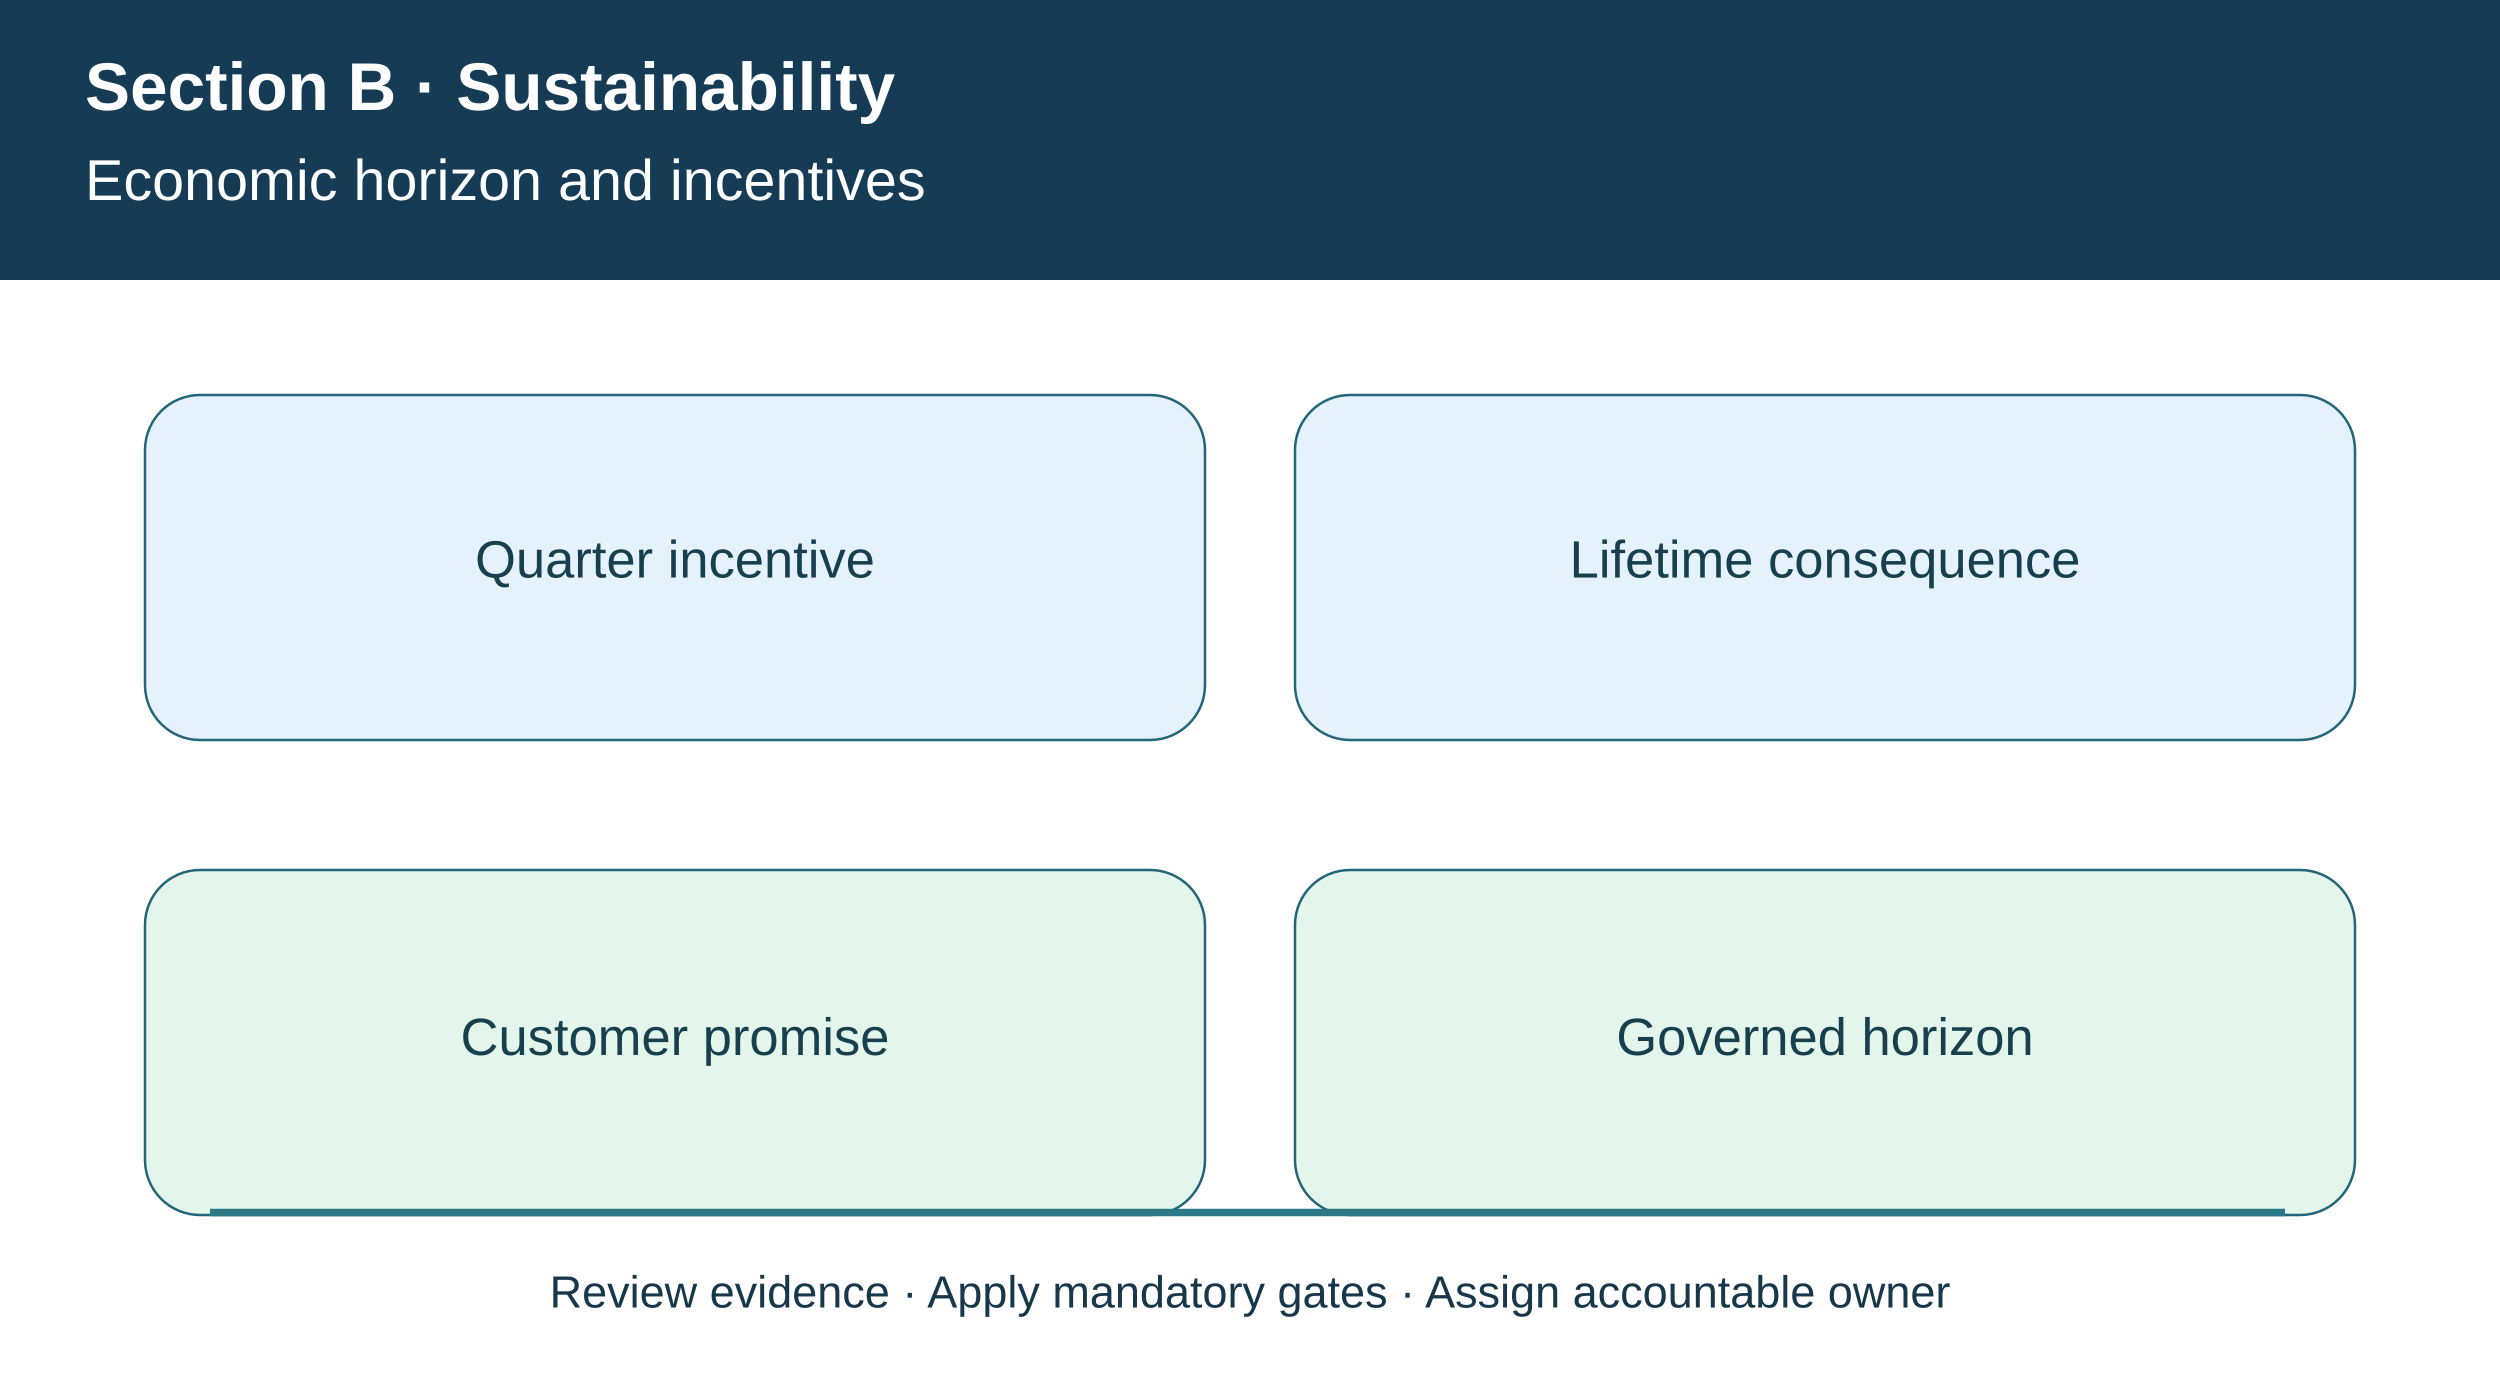
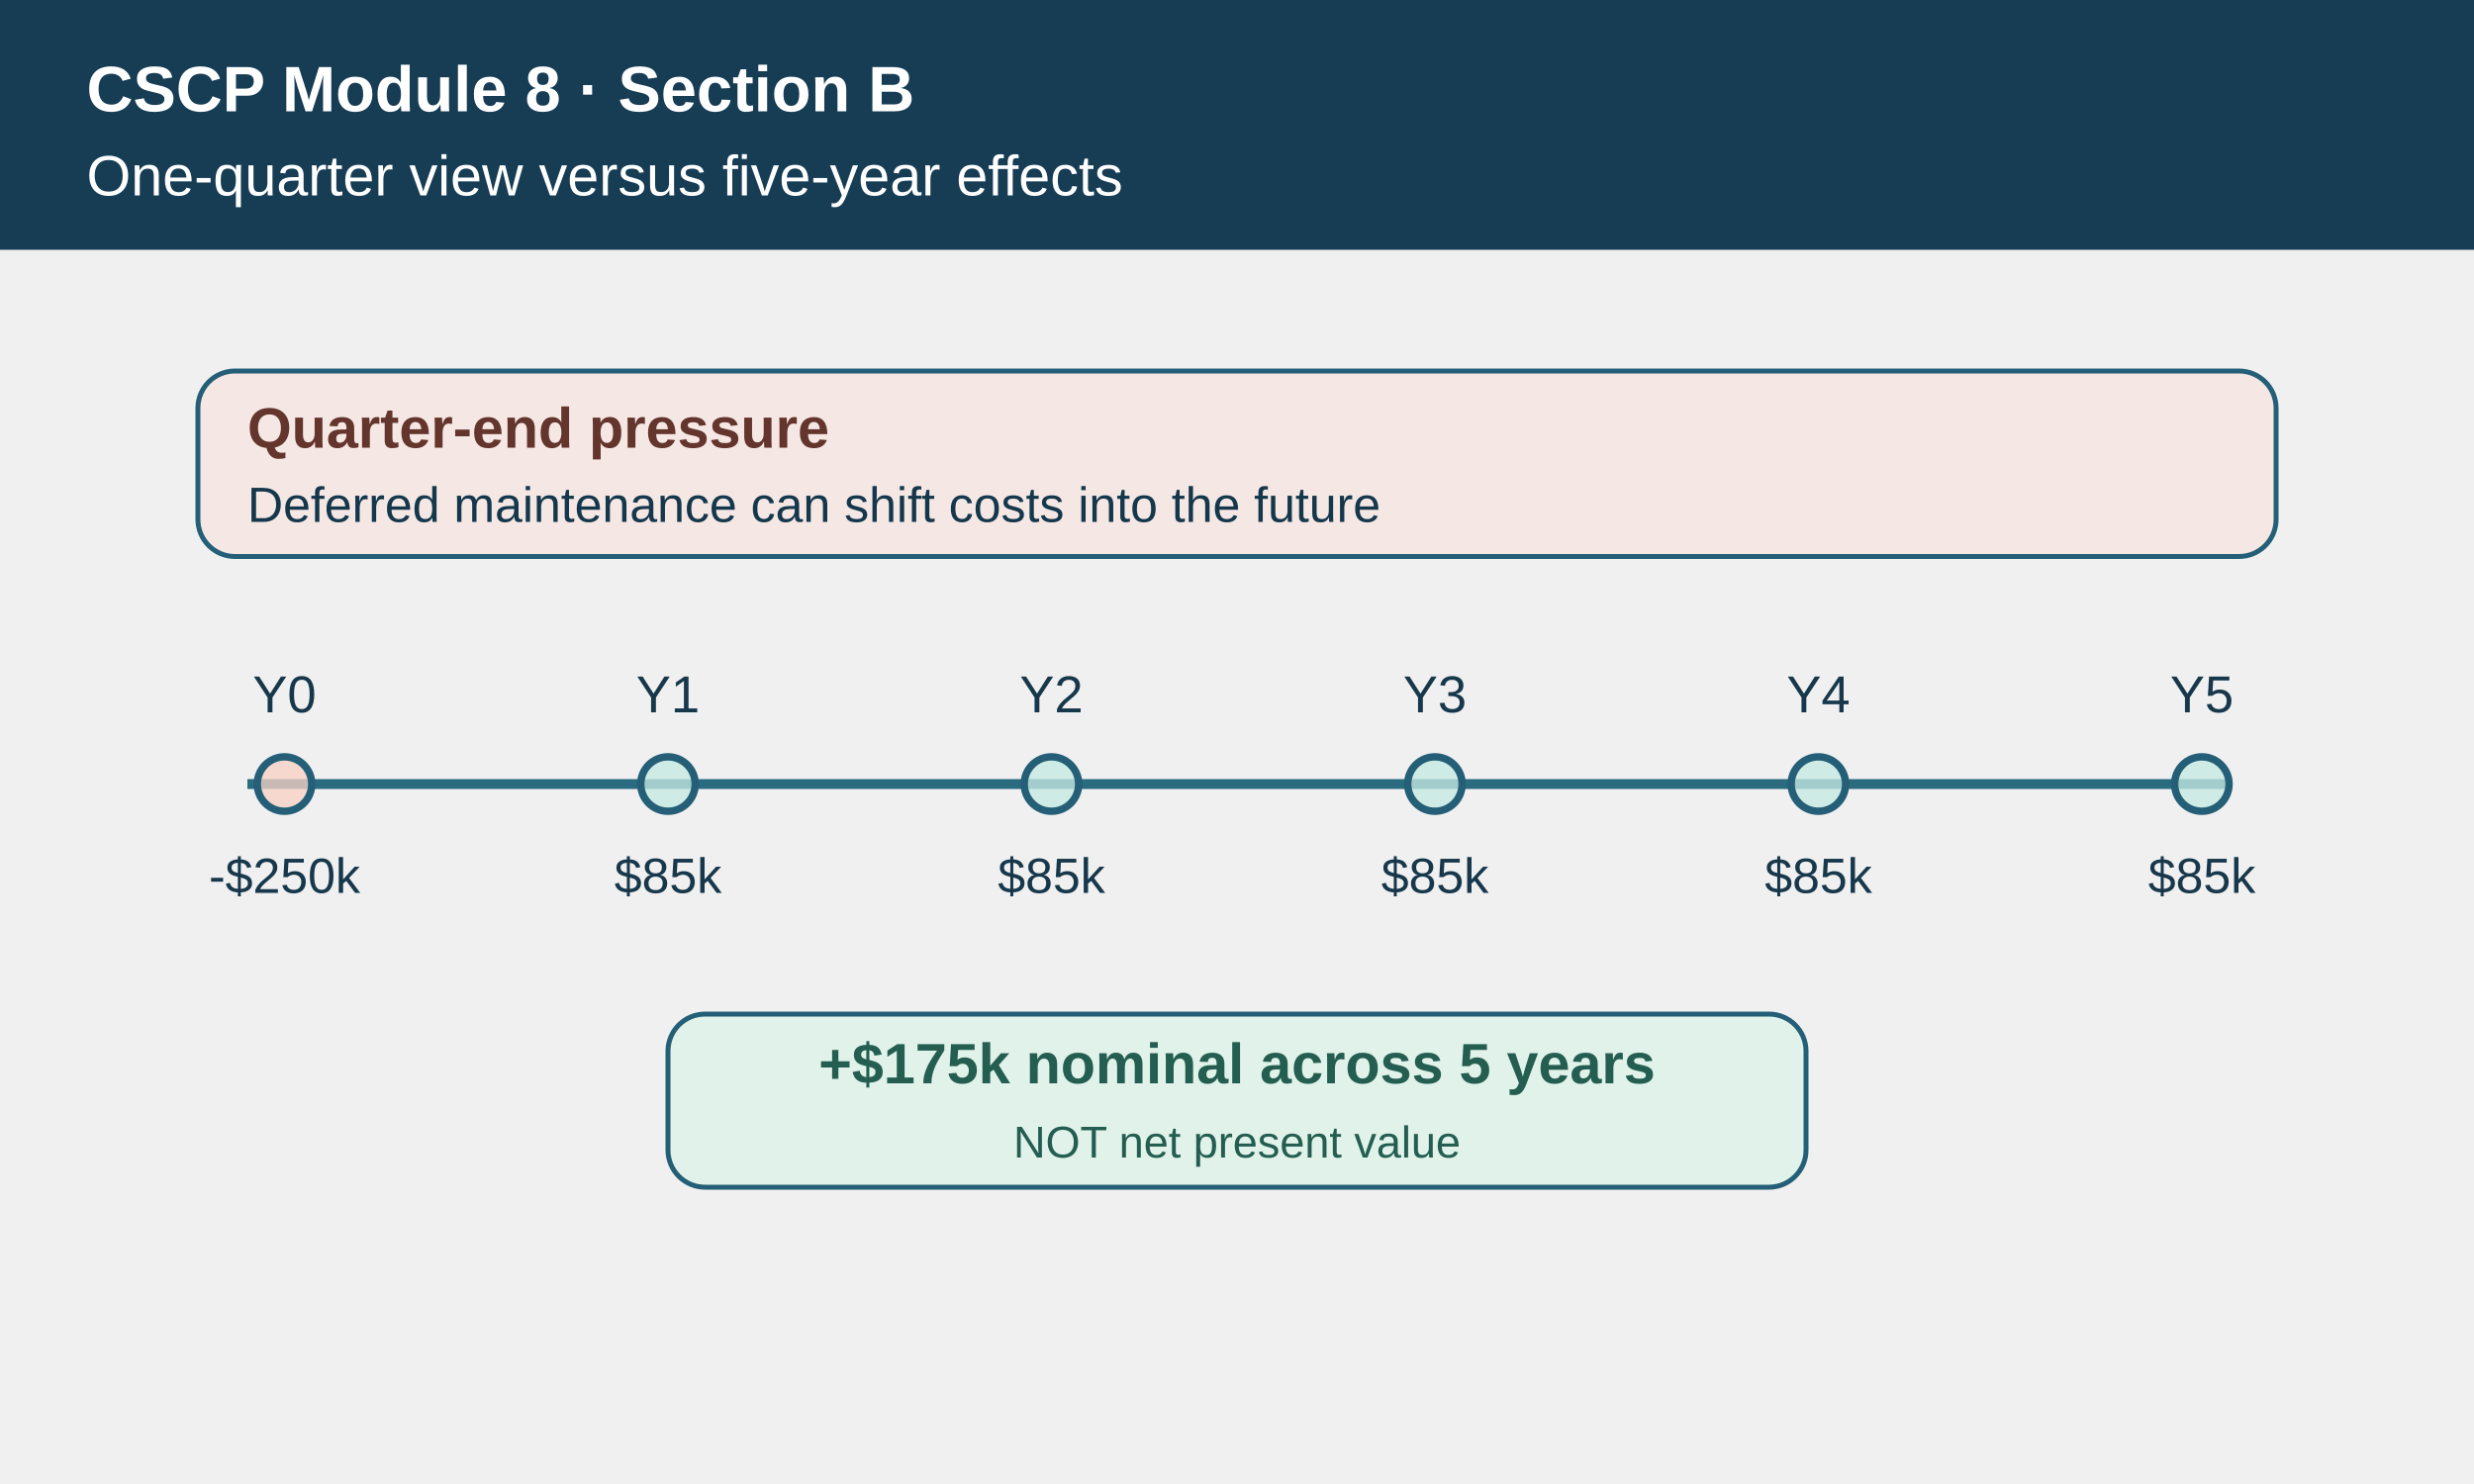
- <svg xmlns="http://www.w3.org/2000/svg" width="1000" height="560" viewBox="0 0 1000 560" role="img" aria-labelledby="title desc">
-   <rect x="0" y="0" width="1000" height="560" fill="#fff" />
-   <rect x="0" y="0" width="1000" height="112" fill="#163c55" />
-   <text x="34" y="44" font-family="Arial" font-size="27" font-weight="bold" fill="#fff">Section B · Sustainability</text>
-   <text x="34" y="80" font-family="Arial" font-size="23" fill="#fff">Economic horizon and incentives</text>
-   <g font-family="Arial">
-     <rect x="58" y="158" width="424" height="138" rx="22" fill="#e5f2fc" stroke="#246579" />
-     <text x="270" y="231" text-anchor="middle" font-size="21" fill="#183f4e">Quarter incentive</text>
-     <rect x="518" y="158" width="424" height="138" rx="22" fill="#e5f2fc" stroke="#246579" />
-     <text x="730" y="231" text-anchor="middle" font-size="21" fill="#183f4e">Lifetime consequence</text>
-     <rect x="58" y="348" width="424" height="138" rx="22" fill="#e4f5eb" stroke="#246579" />
-     <text x="270" y="422" text-anchor="middle" font-size="21" fill="#183f4e">Customer promise</text>
-     <rect x="518" y="348" width="424" height="138" rx="22" fill="#e4f5eb" stroke="#246579" />
-     <text x="730" y="422" text-anchor="middle" font-size="21" fill="#183f4e">Governed horizon</text>
+ <svg xmlns="http://www.w3.org/2000/svg" width="1000" height="600" viewBox="0 0 1000 600" role="img" aria-labelledby="title desc">
+   <rect x="0" y="0" width="1000" height="100" fill="#173d55" stroke="#173d55" stroke-width="2" rx="0" />
+   <text x="35" y="45" fill="#ffffff" font-family="Arial, sans-serif" text-anchor="start" font-size="26" font-weight="700">CSCP Module 8 · Section B</text>
+   <text x="35" y="79" fill="#ffffff" font-family="Arial, sans-serif" text-anchor="start" font-size="23" font-weight="400">One-quarter view versus five-year effects</text>
+   <g>
+     <rect x="80" y="150" width="840" height="75" fill="#f5e8e4" stroke="#245f77" stroke-width="2" rx="15" />
+     <text x="100" y="181" fill="#64352c" font-family="Arial, sans-serif" text-anchor="start" font-size="23" font-weight="700">Quarter-end pressure</text>
+     <text x="100" y="211" fill="#15374c" font-family="Arial, sans-serif" text-anchor="start" font-size="20" font-weight="400">Deferred maintenance can shift costs into the future</text>
+     <line x1="100" y1="317" x2="900" y2="317" stroke="#2a6b80" stroke-width="4" />
+     <circle cx="115" cy="317" r="11" fill="#f7d1c4" fill-opacity=".78" stroke="#245f77" stroke-width="3" />
+     <text x="115" y="288" fill="#17374b" font-family="Arial, sans-serif" text-anchor="middle" font-size="21" font-weight="400">Y0</text>
+     <text x="115" y="361" fill="#17374b" font-family="Arial, sans-serif" text-anchor="middle" font-size="20" font-weight="400">-$250k</text>
+     <circle cx="270" cy="317" r="11" fill="#c5e9e1" fill-opacity=".78" stroke="#245f77" stroke-width="3" />
+     <text x="270" y="288" fill="#17374b" font-family="Arial, sans-serif" text-anchor="middle" font-size="21" font-weight="400">Y1</text>
+     <text x="270" y="361" fill="#17374b" font-family="Arial, sans-serif" text-anchor="middle" font-size="20" font-weight="400">$85k</text>
+     <circle cx="425" cy="317" r="11" fill="#c5e9e1" fill-opacity=".78" stroke="#245f77" stroke-width="3" />
+     <text x="425" y="288" fill="#17374b" font-family="Arial, sans-serif" text-anchor="middle" font-size="21" font-weight="400">Y2</text>
+     <text x="425" y="361" fill="#17374b" font-family="Arial, sans-serif" text-anchor="middle" font-size="20" font-weight="400">$85k</text>
+     <circle cx="580" cy="317" r="11" fill="#c5e9e1" fill-opacity=".78" stroke="#245f77" stroke-width="3" />
+     <text x="580" y="288" fill="#17374b" font-family="Arial, sans-serif" text-anchor="middle" font-size="21" font-weight="400">Y3</text>
+     <text x="580" y="361" fill="#17374b" font-family="Arial, sans-serif" text-anchor="middle" font-size="20" font-weight="400">$85k</text>
+     <circle cx="735" cy="317" r="11" fill="#c5e9e1" fill-opacity=".78" stroke="#245f77" stroke-width="3" />
+     <text x="735" y="288" fill="#17374b" font-family="Arial, sans-serif" text-anchor="middle" font-size="21" font-weight="400">Y4</text>
+     <text x="735" y="361" fill="#17374b" font-family="Arial, sans-serif" text-anchor="middle" font-size="20" font-weight="400">$85k</text>
+     <circle cx="890" cy="317" r="11" fill="#c5e9e1" fill-opacity=".78" stroke="#245f77" stroke-width="3" />
+     <text x="890" y="288" fill="#17374b" font-family="Arial, sans-serif" text-anchor="middle" font-size="21" font-weight="400">Y5</text>
+     <text x="890" y="361" fill="#17374b" font-family="Arial, sans-serif" text-anchor="middle" font-size="20" font-weight="400">$85k</text>
+     <rect x="270" y="410" width="460" height="70" fill="#e0f2e9" stroke="#245f77" stroke-width="2" rx="15" />
+     <text x="500" y="438" fill="#245e50" font-family="Arial, sans-serif" text-anchor="middle" font-size="23" font-weight="700">+$175k nominal across 5 years</text>
+     <text x="500" y="468" fill="#245e50" font-family="Arial, sans-serif" text-anchor="middle" font-size="18" font-weight="400">NOT net present value</text>
  </g>
-   <path d="M84 485 H914" stroke="#2b7889" stroke-width="3" />
-   <text x="500" y="523" text-anchor="middle" font-family="Arial" font-size="18" fill="#17374b">Review evidence · Apply mandatory gates · Assign accountable owner</text>
</svg>
